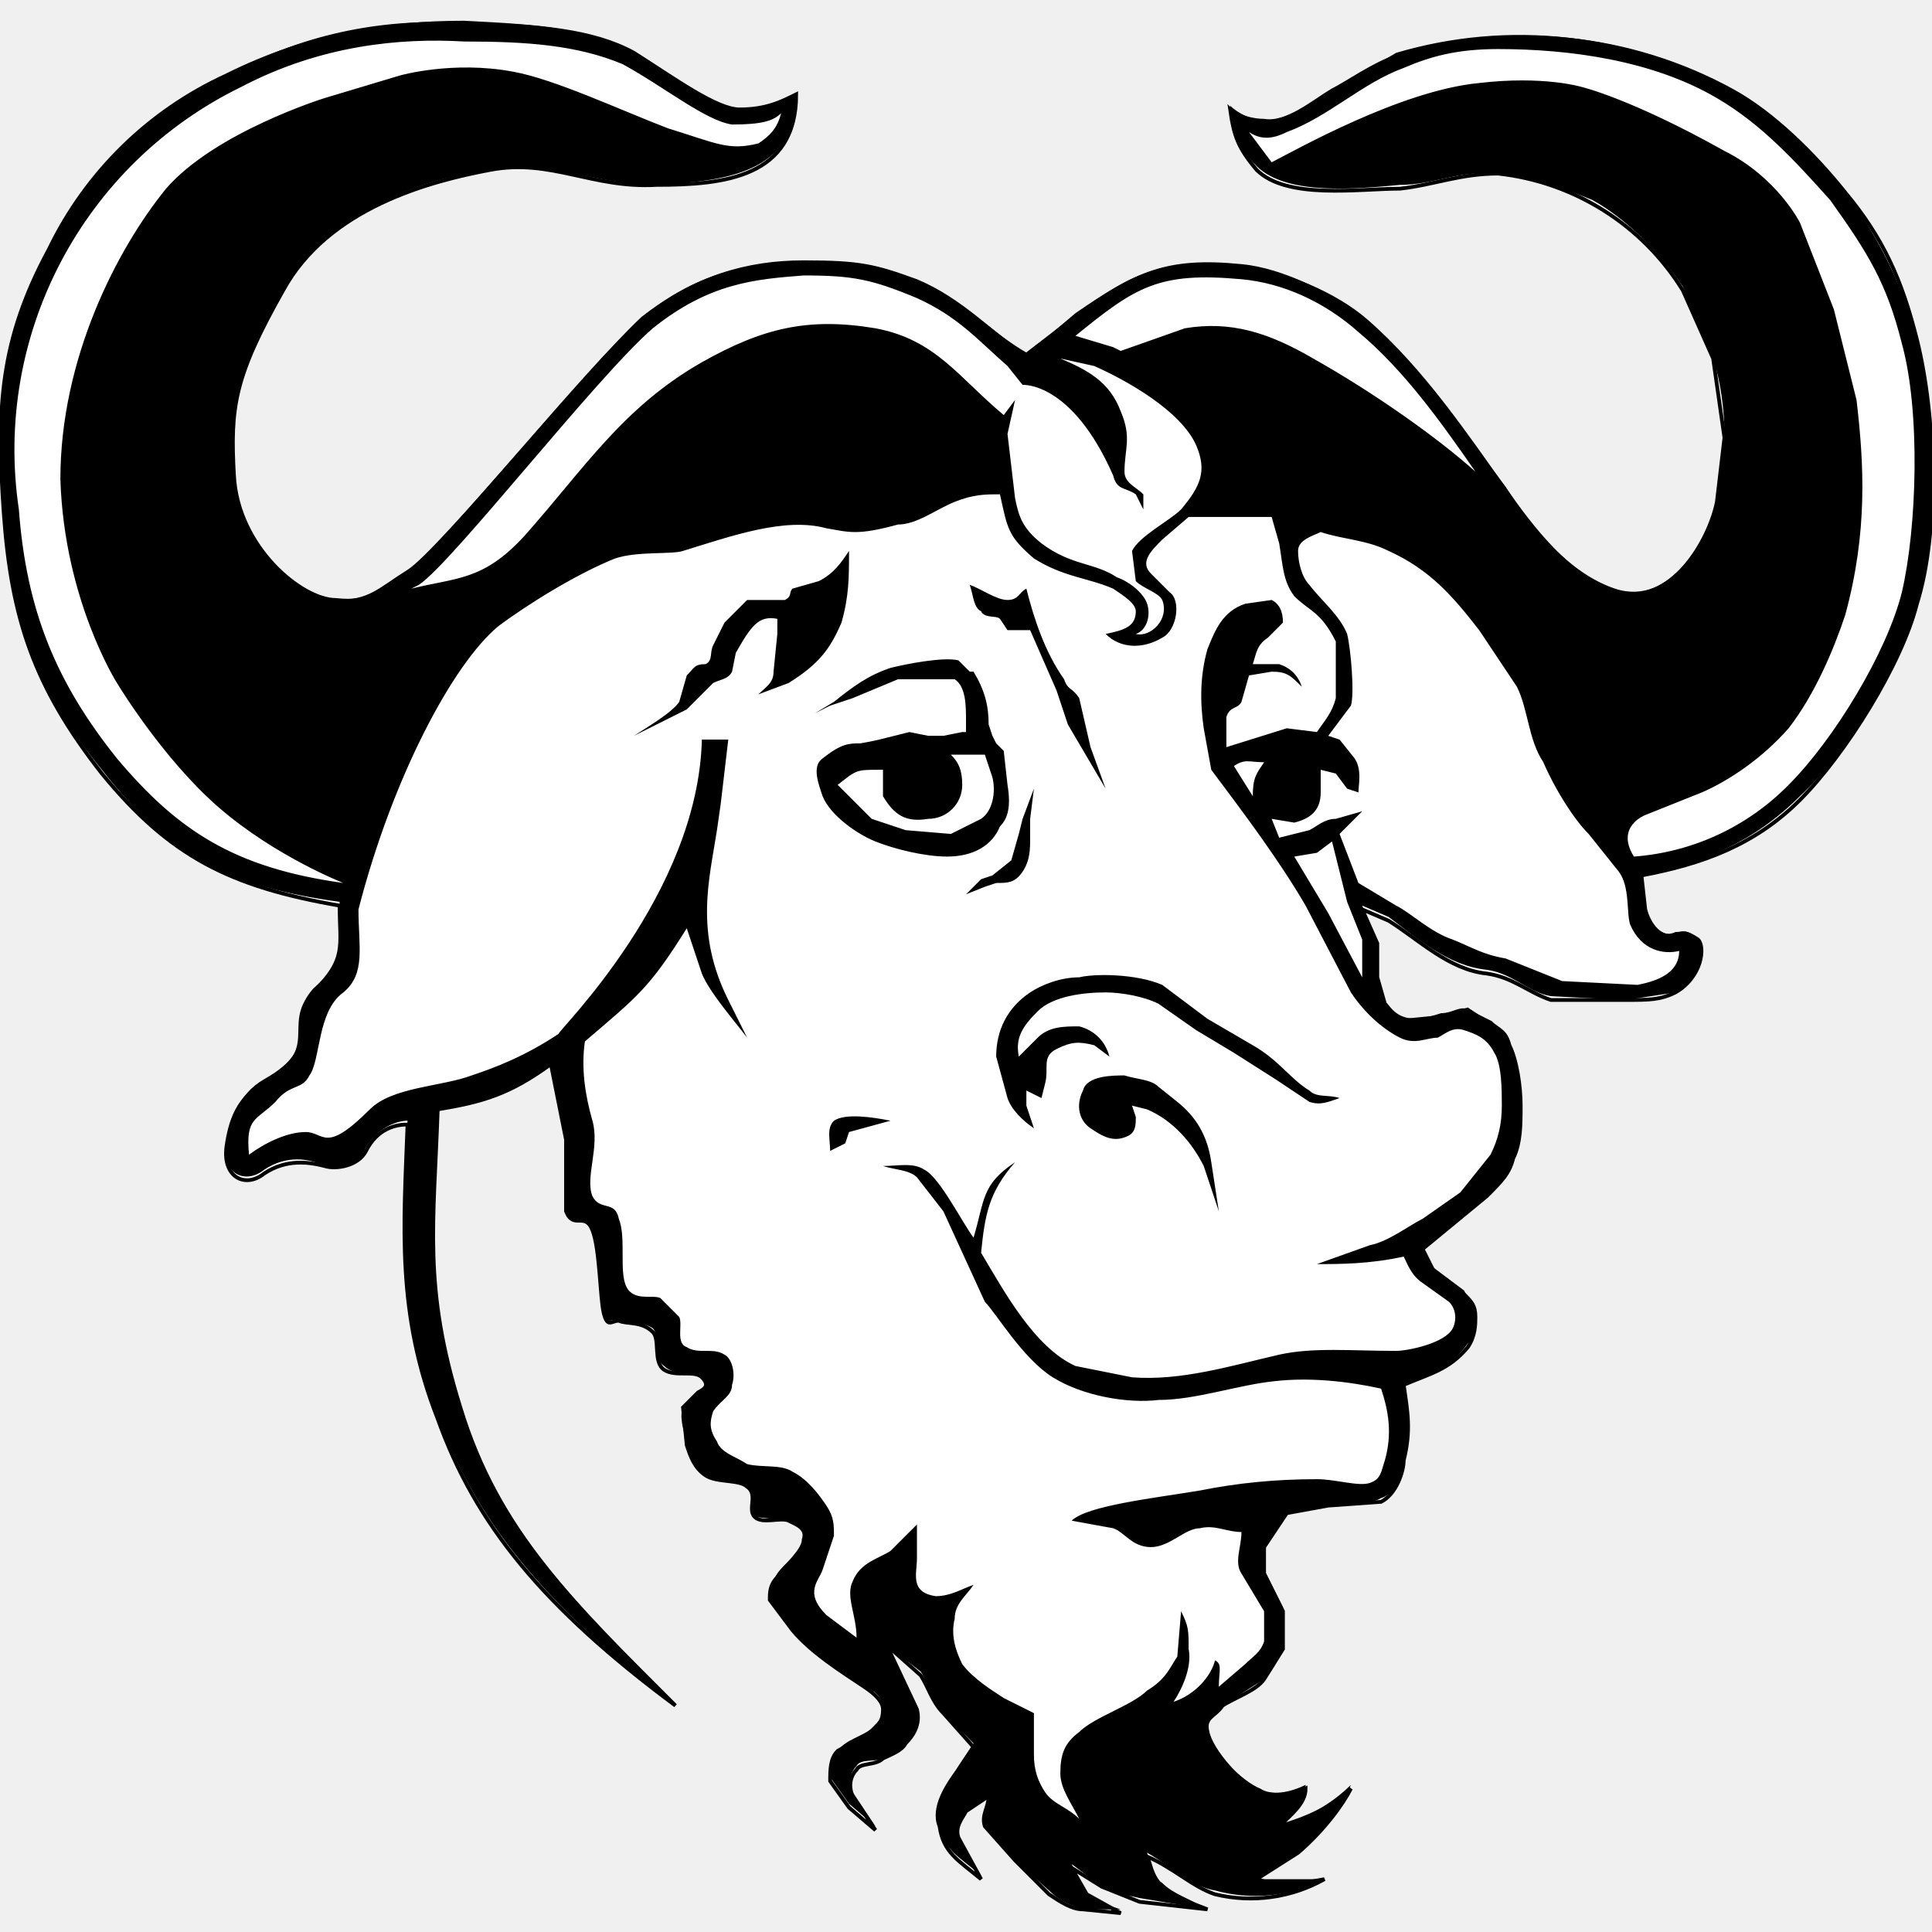
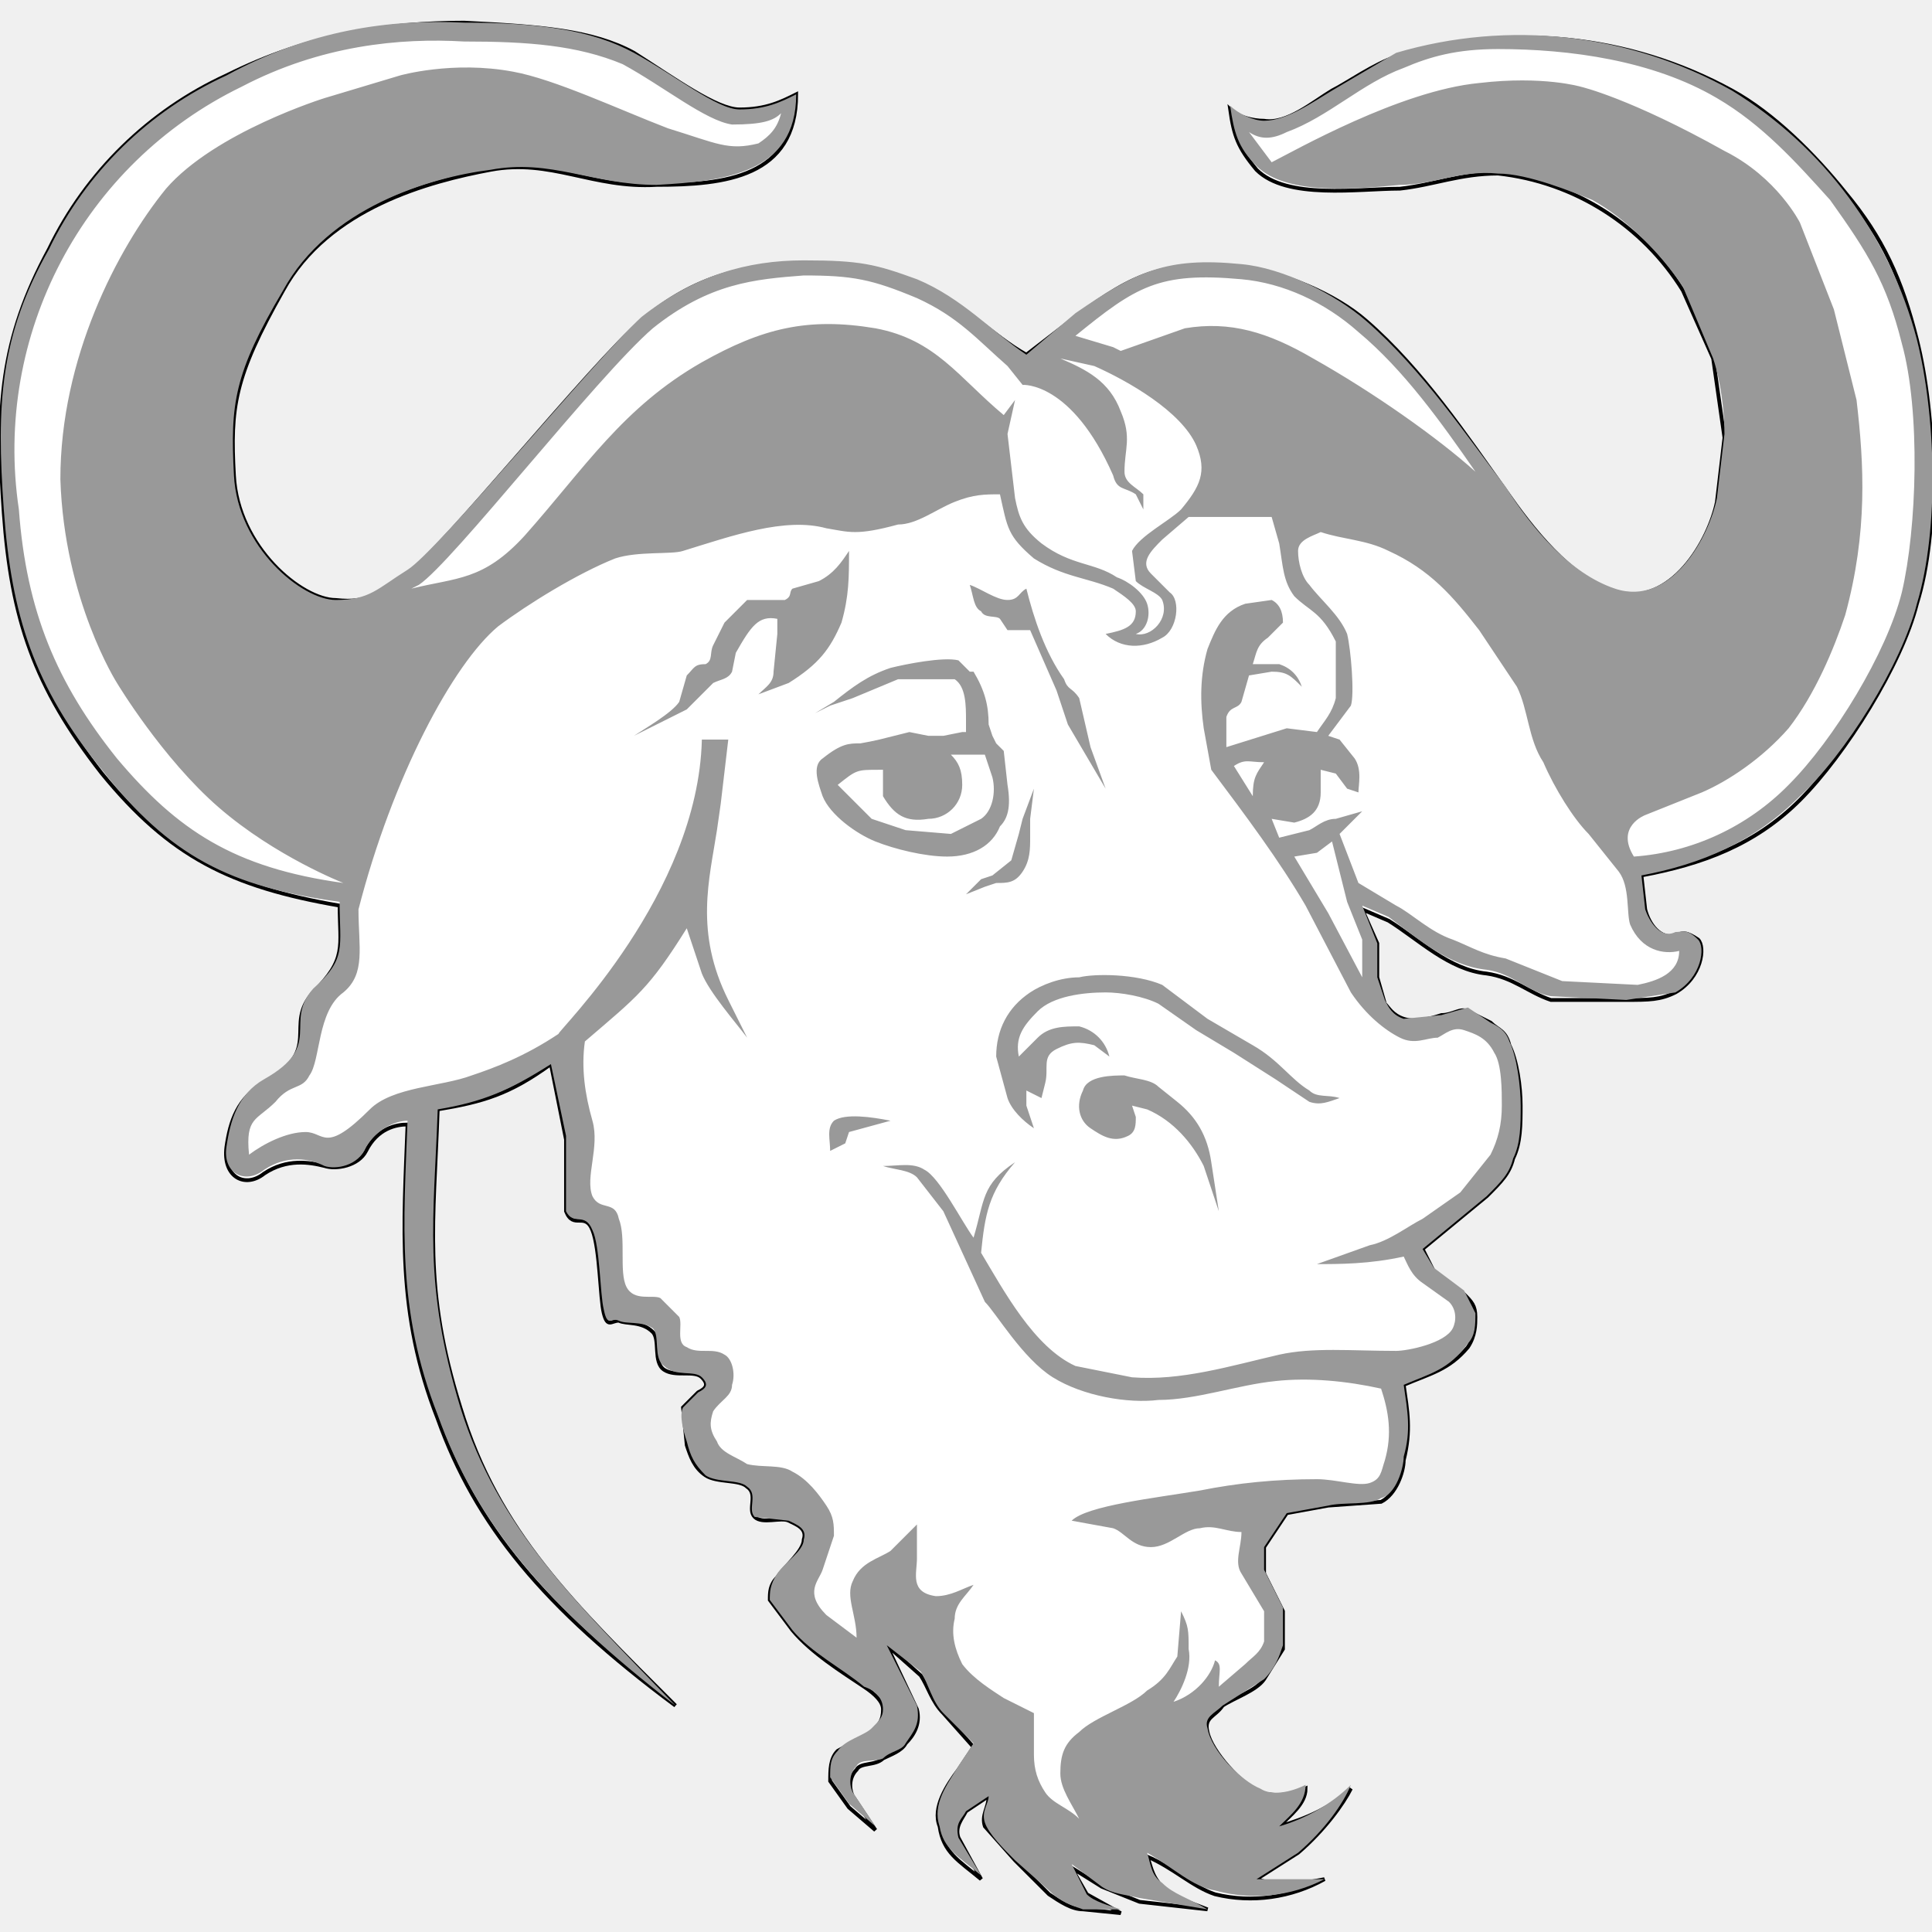
- <svg xmlns="http://www.w3.org/2000/svg" viewBox="0 0 512 512">
-   <path d="M508 90c-4-16-9-27-19-39-8-10-19-21-30-27a115 115 0 00-89-9c-6 2-13 7-17 9-5 3-12 9-18 8-3 0-7-1-9-3 1 7 2 10 7 16 8 8 27 5 38 5 9-1 16-4 26-4a66 66 0 0149 31l8 18 3 21-2 17c-2 10-12 28-27 24-12-4-22-17-29-27-10-14-22-32-37-45-8-7-22-13-33-14-20-2-28 1-44 13l-13 10c-9-5-17-14-29-19s-15-5-30-5-29 3-43 15c-13 11-54 62-62 67s-10 8-19 7c-9 0-26-14-27-33-1-18 0-26 13-49 12-22 39-29 55-32s27 5 44 4c18 0 37-2 37-24-4 2-8 4-15 4-6 0-17-8-28-15-11-6-25-7-45-8-20 0-41 3-63 14a97 97 0 00-47 46C0 90-1 108 1 136s8 46 26 69c18 22 34 30 63 35 0 11 2 14-7 23-8 9 3 15-13 24-7 4-9 10-10 17-1 8 5 11 10 7 6-4 12-3 16-2 3 1 9 0 11-4 3-6 8-7 11-7-1 27-3 50 8 78 10 28 28 50 63 76-27-27-47-46-57-79-10-32-7-49-6-79 12-2 19-4 30-12l4 20v19c2 5 5 0 7 5s2 18 3 22 2 2 4 2c2 1 6 0 9 3 2 2 0 8 3 10s8 0 10 2 1 3-1 4l-4 4 1 10c1 3 2 6 5 8s9 1 11 3c3 2 0 6 2 8s7 0 9 1 5 2 4 5c0 3-5 7-7 10-2 2-2 4-2 6l6 8c5 6 13 11 19 15 3 2 5 4 5 6 0 3-1 4-3 6l-9 5c-2 2-2 5-2 8l5 7 7 6-6-9c-1-2-1-5 1-7 1-2 5-1 7-3 2-1 5-2 6-4 2-2 4-5 3-9l-8-17 9 8c2 3 3 7 6 10l8 9-4 6c-3 4-7 10-5 15 1 7 5 9 11 14l-6-11c-1-3 1-5 2-7l6-4c0 3-2 5-1 8l8 9 9 9c3 2 6 4 9 4l10 1-9-5-4-7 8 5 10 4 18 2c-5-2-9-3-12-6s-3-6-4-8c7 3 12 8 18 10a40 40 0 0029-4c-5 1-12 2-18 0l11-7c7-6 12-13 14-17-5 5-12 8-19 10 3-3 7-6 7-10-4 2-9 2-12 1-5-2-13-11-14-16-1-4 2-4 4-7 3-2 9-4 11-7l5-8v-10l-5-10v-7l6-9 11-2 14-1c4-2 6-8 6-11 2-8 1-13 0-20 7-3 12-4 17-10 2-3 2-6 2-8 0-3-1-4-3-6l-8-6-3-6 17-14c4-4 6-6 7-10 2-4 2-9 2-14s-1-12-3-16c-1-4-3-4-5-6l-6-3c-2-1-4 1-7 1-3 1-7 2-10 1s-4-3-5-4l-2-7v-9l-4-9 7 3c8 5 16 13 26 14 7 1 11 5 17 7h20c6 0 9 0 13-2 7-4 8-12 6-14-3-2-4-2-6-1-4 1-7-3-8-7l-1-9c16-3 30-8 42-20s27-36 31-52c6-19 5-50 0-70z" fill="#fff" stroke="#000" />
-   <path d="M265 219c2-2 3-5 2-11l-1-9-2-2-1-2-1-3c0-5-1-9-4-14h-1l-3-3c-4-1-14 1-18 2-6 2-10 5-15 9l-5 3 4-2 6-2 12-5h15c3 2 3 7 3 11v3h-1l-5 1h-4l-5-1-4 1-4 1a79 79 0 01-5 1c-3 0-5 0-10 4-3 2-1 7 0 10 2 5 9 10 14 12s13 4 19 4c7 0 12-3 14-8zm-13 2l-12-1-9-3-9-9c5-4 5-4 11-4h1a26 26 0 010 1v6c3 5 6 7 12 6 5 0 9-4 9-9 0-4-1-6-3-8h9l2 6c1 4 0 9-3 11l-8 4zm-29-56c2-7 2-12 2-19-2 3-4 6-8 8l-7 2c-1 1 0 2-2 3h-10l-6 6-3 6c-1 2 0 4-2 5-3 0-3 1-5 3l-2 7c-2 3-9 7-12 9l14-7 7-7c2-1 4-1 5-3l1-5c4-7 6-10 11-9v4l-1 10c0 3-2 4-4 6l8-3c8-5 11-9 14-16zm42-1l2 3h6l7 16 3 9 10 17-4-11-3-13c-2-3-3-2-4-5-5-7-8-16-10-24-2 1-2 3-5 3s-7-3-10-4c1 3 1 6 3 7 1 2 4 1 5 2zm243-74a110 110 0 00-49-66 115 115 0 00-89-10l-17 10c-5 3-12 8-18 8-3 0-7-2-9-4 1 7 2 11 7 16 8 8 27 6 38 5 9 0 16-4 26-3 8 0 20 5 25 7 9 5 18 14 24 23l8 19c2 6 3 14 3 20l-2 17c-2 10-12 29-27 24-12-4-22-16-29-27-10-13-22-31-37-44-8-7-22-14-33-15-20-2-28 2-44 13l-13 11c-9-6-17-15-29-20-11-4-15-5-30-5s-29 4-43 15c-13 12-54 62-62 67s-10 8-19 8-26-14-27-33 0-27 13-49c12-22 39-30 55-32 16-3 27 4 44 4 18-1 37-3 37-24-4 2-8 4-15 4-6 0-17-9-28-15s-25-8-45-8c-20-1-41 2-63 14a97 97 0 00-47 46C0 89-1 107 1 135s8 47 26 69c18 23 34 31 63 35 0 12 2 15-7 23-8 9 3 15-13 24-7 4-9 11-10 18s5 10 10 6c6-4 12-3 16-1 3 1 9 0 11-5 3-5 8-7 11-7-1 27-3 50 8 78 10 28 28 50 63 77-27-28-47-47-57-79-10-33-7-50-6-79 12-2 19-5 30-12l4 19v20c2 4 5 0 7 5 2 4 2 17 3 21 1 5 2 2 4 3s6 0 9 2c2 2 0 8 3 10 3 3 8 1 10 3s1 3-1 4l-4 4c-1 2 0 6 1 9 1 4 2 6 5 9 3 2 9 1 11 3 3 2 0 6 2 8l9 1c2 1 5 2 4 5 0 3-5 6-7 9s-2 5-2 7l6 8c5 6 13 10 19 15 3 1 5 3 5 6 0 2-1 3-3 5s-7 3-9 6c-2 2-2 4-2 7l5 7 7 6-6-9c-1-2-1-5 1-7 1-2 5-1 7-2 2-2 5-2 6-4 2-3 4-5 3-10l-8-16 9 7c2 3 3 8 6 11l8 8-4 6c-3 5-7 10-5 16 1 6 5 8 11 13l-6-10c-1-4 1-5 2-7l6-4c0 2-2 4-1 7s5 7 8 10l9 8c3 3 6 4 9 5h10c-3-1-7-2-9-4l-4-8 8 6c3 2 6 2 10 3l18 3c-5-3-9-4-12-7-3-2-3-5-4-8 7 4 12 9 18 10a40 40 0 0029-3h-18l11-7c7-6 12-13 14-18-5 5-12 9-19 11 3-3 7-6 7-11-4 2-9 3-12 1-5-2-13-10-14-16-1-3 2-4 4-6l11-7c3-3 4-6 5-9v-10l-5-10v-6l6-9 11-2c4-1 11 0 14-2 4-1 6-8 6-11 2-7 1-12 0-19 7-3 12-4 17-11 2-2 2-5 2-8l-3-6-8-6-3-5 17-14c4-4 6-6 7-10 2-4 2-9 2-14s-1-13-3-17c-1-3-3-4-5-5l-6-4-7 2-10 1c-3-1-4-3-5-5l-2-6v-9l-4-10 7 3c8 6 16 13 26 14 7 1 11 6 17 7l20 1 13-2c7-4 8-12 6-14-3-3-4-2-6-2-4 2-7-3-8-6l-1-9c16-3 30-9 42-21 12-11 27-35 31-51 6-20 5-50 0-70zM329 74c11 1 22 6 31 14 12 10 22 24 31 37-10-9-27-21-43-30-12-7-22-10-34-8l-17 6-2-1-10-3c16-13 22-17 44-15zM173 87c15-12 27-13 40-14 13 0 18 1 30 6 11 5 16 11 24 18l4 5s13-1 24 24c1 4 3 3 6 5l2 4v-4c-2-2-5-3-5-6 0-6 2-9-1-16-3-8-9-11-16-14l9 2c9 4 23 12 27 21 3 7 1 11-4 17-3 3-11 7-13 11l1 8c2 2 6 3 7 5 2 5-3 10-7 9 3-1 4-5 3-8s-5-6-8-7c-6-4-12-3-20-9-5-4-6-7-7-12l-2-17 2-9-3 4c-12-10-18-20-34-23-18-3-30 0-46 9-21 12-31 28-47 46-11 12-18 11-30 14l2-1c9-6 47-55 62-68zM31 201c-16-20-24-39-26-66A107 107 0 0164 23c21-11 42-13 59-12 17 0 30 1 42 6 11 6 22 15 29 16 8 0 11-1 13-3-1 4-3 6-6 8-8 2-11 0-24-4-13-5-30-13-41-15-16-3-30 1-30 1l-20 6s-29 9-42 24c-13 16-28 45-28 77 1 32 15 54 15 54s12 20 27 33 33 20 33 20c-29-4-44-14-60-33zm340 74c4 2 7 0 10 0 2-1 4-3 7-2s6 2 8 6c2 3 2 10 2 14 0 5-1 9-3 13l-8 10-10 7c-4 2-9 6-14 7l-14 5c6 0 14 0 23-2 1 2 2 5 5 7l7 5c2 2 2 5 1 7-2 4-12 6-15 6-12 0-22-1-31 1-13 3-26 7-39 6l-15-3c-11-5-19-20-25-30 1-10 2-16 9-24-9 6-8 10-11 20-3-4-9-16-13-18-3-2-7-1-11-1 3 1 7 1 9 3l7 9 11 24c3 3 10 15 18 20s20 7 28 6c10 0 21-4 31-5 9-1 19 0 28 2 2 6 3 12 1 19-1 3-1 5-4 6s-9-1-14-1c-11 0-21 1-31 3-12 2-30 4-34 8l11 2c3 1 5 5 10 5s9-5 13-5c4-1 7 1 11 1 0 4-2 8 0 11l6 10v8c-1 3-3 4-5 6l-7 6c0-4 1-6-1-7-1 4-5 9-11 11 2-3 5-9 4-14 0-5 0-6-2-10l-1 12c-2 3-3 6-8 9-4 4-14 7-18 11-4 3-5 6-5 11 0 4 3 8 5 12-3-3-7-4-9-7s-3-6-3-10v-11l-8-4c-3-2-8-5-11-9-2-4-3-8-2-12 0-4 3-6 5-9-3 1-6 3-10 3-7-1-5-6-5-10v-9l-7 7c-3 2-8 3-10 8-2 4 1 9 1 15l-8-6c-6-6-2-9-1-12l3-9c0-3 0-5-2-8s-5-7-9-9c-3-2-8-1-12-2-3-2-7-3-8-6-2-3-2-5-1-8 2-3 5-4 5-7 1-3 0-7-2-8-3-2-7 0-10-2-3-1-1-6-2-8l-5-5c-2-1-7 1-9-3s0-13-2-18c-1-5-5-2-7-6-2-5 2-13 0-20s-3-14-2-21c14-12 17-14 27-30l4 12c2 5 9 13 12 17l-5-10c-9-18-5-32-3-45l1-7 2-17h-7c-1 41-38 77-38 78-9 6-17 9-23 11-8 3-21 3-27 9-12 12-12 6-17 6s-11 3-15 6c-1-10 2-9 7-14 4-5 7-3 9-7 3-4 2-17 9-22 6-5 4-12 4-22 9-35 25-65 37-75 8-6 21-14 31-18 6-2 15-1 18-2 13-4 27-9 38-6 6 1 8 2 19-1 5 0 10-4 15-6s8-2 12-2c2 9 2 11 9 17 8 5 14 5 21 8 3 2 6 4 6 6 0 4-3 5-8 6 4 4 10 4 15 1 4-2 5-10 2-12l-5-5c-3-3 0-6 3-9l7-6h22l2 7c1 6 1 10 4 14 4 4 7 4 11 12v15c-1 4-3 6-5 9l-8-1-16 5v-8c1-3 3-2 4-4l2-7 6-1c4 0 5 1 8 4-1-3-3-5-6-6h-7c1-3 1-5 4-7l4-4c0-3-1-5-3-6l-7 1c-6 2-8 7-10 12-2 7-2 14-1 21l2 11c9 12 18 24 25 36l12 23c4 6 9 10 13 12zm-39-64l-5-8c3-2 4-1 8-1-2 3-3 4-3 9zm11 16l6-1 4-3 4 16 4 10v10l-9-17-9-15zm102 25c0 6-6 8-11 9l-20-1-15-6c-6-1-9-3-14-5-6-2-11-7-15-9l-10-6-5-13 6-6-7 2c-3 0-5 2-7 3l-8 2-2-5 6 1c4-1 7-3 7-8v-6l4 1 3 4 3 1c0-2 1-6-1-9l-4-5-3-1 6-8c1-3 0-15-1-19-2-5-7-9-10-13-2-2-3-6-3-9s4-4 6-5c6 2 12 2 18 5 11 5 17 12 24 21l10 15c3 6 3 14 7 20 3 7 8 15 12 19l8 10c3 4 2 11 3 14 3 7 9 8 13 7zm59-95c-4 16-18 39-30 51a64 64 0 01-41 19c-5-8 3-11 3-11l15-6c7-3 16-9 23-17 7-9 12-21 15-30 6-22 5-40 3-57l-6-24-9-23s-6-12-20-19c-25-14-38-17-38-17s-10-3-27-1c-21 2-49 18-55 21l-6-8c3 2 6 2 10 0 11-4 20-13 31-17 7-3 14-5 25-5 19 0 41 3 58 13 12 7 21 17 30 27 10 14 15 22 19 38 5 18 4 49 0 66zM332 277l-12-7-12-9c-7-3-18-3-22-2-5 0-10 2-13 4-6 4-9 10-9 17l3 11c1 3 4 6 7 8l-2-6v-4l4 2 1-4c1-4-1-7 3-9s6-2 10-1l4 3c-1-4-4-7-8-8-4 0-8 0-11 3l-5 5c-1-5 1-8 5-12s12-5 18-5c4 0 10 1 14 3l10 7 10 6 11 7 9 6c3 1 5 0 8-1-3-1-6 0-8-2-5-3-8-8-15-12zm-20 15l-5-4c-2-2-6-2-9-3-3 0-10 0-11 4-2 4-1 8 2 10s6 4 10 2c2-1 2-3 2-5l-1-3 4 1c7 3 12 9 15 15l4 12-2-13c-1-7-4-12-9-16zm-91 5c-2 2-1 5-1 8l4-2 1-3 11-3c-5-1-12-2-15 0zm50-66c2-3 2-6 2-9v-5l1-8-3 8-1 4-2 7-5 4-3 1-4 4 5-2 3-1c3 0 5 0 7-3z" />
+ <svg xmlns="http://www.w3.org/2000/svg" version="1.1" id="Layer_1" x="0px" y="0px" viewBox="0 0 512 512" style="enable-background:new 0 0 512 512;" xml:space="preserve">
+   <style type="text/css">
+ 	.st0{fill:#FFFFFF;stroke:#000000;}
+ 	.st1{fill:#999999;}
+ </style>
+   <path class="st0" d="M508,90c-4-16-9-27-19-39c-8-10-19-21-30-27c-27.2-14.9-59.3-18.1-89-9c-6,2-13,7-17,9c-5,3-12,9-18,8  c-3,0-7-1-9-3c1,7,2,10,7,16c8,8,27,5,38,5c9-1,16-4,26-4c20.2,2.2,38.3,13.7,49,31l8,18l3,21l-2,17c-2,10-12,28-27,24  c-12-4-22-17-29-27c-10-14-22-32-37-45c-8-7-22-13-33-14c-20-2-28,1-44,13l-13,10c-9-5-17-14-29-19s-15-5-30-5s-29,3-43,15  c-13,11-54,62-62,67s-10,8-19,7c-9,0-26-14-27-33c-1-18,0-26,13-49c12-22,39-29,55-32s27,5,44,4c18,0,37-2,37-24c-4,2-8,4-15,4  c-6,0-17-8-28-15c-11-6-25-7-45-8c-20,0-41,3-63,14c-20.5,9.4-37.2,25.7-47,46C0,90-1,108,1,136s8,46,26,69c18,22,34,30,63,35  c0,11,2,14-7,23c-8,9,3,15-13,24c-7,4-9,10-10,17c-1,8,5,11,10,7c6-4,12-3,16-2c3,1,9,0,11-4c3-6,8-7,11-7c-1,27-3,50,8,78  c10,28,28,50,63,76c-27-27-47-46-57-79c-10-32-7-49-6-79c12-2,19-4,30-12l4,20v19c2,5,5,0,7,5s2,18,3,22s2,2,4,2c2,1,6,0,9,3  c2,2,0,8,3,10s8,0,10,2s1,3-1,4l-4,4l1,10c1,3,2,6,5,8s9,1,11,3c3,2,0,6,2,8s7,0,9,1s5,2,4,5c0,3-5,7-7,10c-2,2-2,4-2,6l6,8  c5,6,13,11,19,15c3,2,5,4,5,6c0,3-1,4-3,6l-9,5c-2,2-2,5-2,8l5,7l7,6l-6-9c-1-2-1-5,1-7c1-2,5-1,7-3c2-1,5-2,6-4c2-2,4-5,3-9l-8-17  l9,8c2,3,3,7,6,10l8,9l-4,6c-3,4-7,10-5,15c1,7,5,9,11,14l-6-11c-1-3,1-5,2-7l6-4c0,3-2,5-1,8l8,9l9,9c3,2,6,4,9,4l10,1l-9-5l-4-7  l8,5l10,4l18,2c-5-2-9-3-12-6s-3-6-4-8c7,3,12,8,18,10c9.8,2.4,20.2,0.9,29-4c-5,1-12,2-18,0l11-7c7-6,12-13,14-17c-5,5-12,8-19,10  c3-3,7-6,7-10c-4,2-9,2-12,1c-5-2-13-11-14-16c-1-4,2-4,4-7c3-2,9-4,11-7l5-8v-10l-5-10v-7l6-9l11-2l14-1c4-2,6-8,6-11  c2-8,1-13,0-20c7-3,12-4,17-10c2-3,2-6,2-8c0-3-1-4-3-6l-8-6l-3-6l17-14c4-4,6-6,7-10c2-4,2-9,2-14s-1-12-3-16c-1-4-3-4-5-6l-6-3  c-2-1-4,1-7,1c-3,1-7,2-10,1s-4-3-5-4l-2-7v-9l-4-9l7,3c8,5,16,13,26,14c7,1,11,5,17,7h20c6,0,9,0,13-2c7-4,8-12,6-14c-3-2-4-2-6-1  c-4,1-7-3-8-7l-1-9c16-3,30-8,42-20s27-36,31-52C514,141,513,110,508,90z" />
+   <path class="st1" d="M265,219c2-2,3-5,2-11l-1-9l-2-2l-1-2l-1-3c0-5-1-9-4-14h-1l-3-3c-4-1-14,1-18,2c-6,2-10,5-15,9l-5,3l4-2l6-2  l12-5h15c3,2,3,7,3,11v3h-1l-5,1h-4l-5-1l-4,1l-4,1c-1.7,0.4-3.3,0.7-5,1c-3,0-5,0-10,4c-3,2-1,7,0,10c2,5,9,10,14,12s13,4,19,4  C258,227,263,224,265,219z M252,221l-12-1l-9-3l-9-9c5-4,5-4,11-4h1c0,0.3,0,0.7,0,1v6c3,5,6,7,12,6c5,0,9-4,9-9c0-4-1-6-3-8h9l2,6  c1,4,0,9-3,11L252,221z M223,165c2-7,2-12,2-19c-2,3-4,6-8,8l-7,2c-1,1,0,2-2,3h-10l-6,6l-3,6c-1,2,0,4-2,5c-3,0-3,1-5,3l-2,7  c-2,3-9,7-12,9l14-7l7-7c2-1,4-1,5-3l1-5c4-7,6-10,11-9v4l-1,10c0,3-2,4-4,6l8-3C217,176,220,172,223,165z M265,164l2,3h6l7,16l3,9  l10,17l-4-11l-3-13c-2-3-3-2-4-5c-5-7-8-16-10-24c-2,1-2,3-5,3s-7-3-10-4c1,3,1,6,3,7C261,164,264,163,265,164z M508,90  c-7.2-27.5-24.8-51.2-49-66c-27.1-15.2-59.2-18.8-89-10l-17,10c-5,3-12,8-18,8c-3,0-7-2-9-4c1,7,2,11,7,16c8,8,27,6,38,5  c9,0,16-4,26-3c8,0,20,5,25,7c9,5,18,14,24,23l8,19c2,6,3,14,3,20l-2,17c-2,10-12,29-27,24c-12-4-22-16-29-27c-10-13-22-31-37-44  c-8-7-22-14-33-15c-20-2-28,2-44,13l-13,11c-9-6-17-15-29-20c-11-4-15-5-30-5s-29,4-43,15c-13,12-54,62-62,67s-10,8-19,8  s-26-14-27-33s0-27,13-49c12-22,39-30,55-32c16-3,27,4,44,4c18-1,37-3,37-24c-4,2-8,4-15,4c-6,0-17-9-28-15s-25-8-45-8  c-20-1-41,2-63,14c-20.5,9.4-37.2,25.7-47,46C0,89-1,107,1,135s8,47,26,69c18,23,34,31,63,35c0,12,2,15-7,23c-8,9,3,15-13,24  c-7,4-9,11-10,18s5,10,10,6c6-4,12-3,16-1c3,1,9,0,11-5c3-5,8-7,11-7c-1,27-3,50,8,78c10,28,28,50,63,77c-27-28-47-47-57-79  c-10-33-7-50-6-79c12-2,19-5,30-12l4,19v20c2,4,5,0,7,5c2,4,2,17,3,21c1,5,2,2,4,3s6,0,9,2c2,2,0,8,3,10c3,3,8,1,10,3s1,3-1,4l-4,4  c-1,2,0,6,1,9c1,4,2,6,5,9c3,2,9,1,11,3c3,2,0,6,2,8l9,1c2,1,5,2,4,5c0,3-5,6-7,9s-2,5-2,7l6,8c5,6,13,10,19,15c3,1,5,3,5,6  c0,2-1,3-3,5s-7,3-9,6c-2,2-2,4-2,7l5,7l7,6l-6-9c-1-2-1-5,1-7c1-2,5-1,7-2c2-2,5-2,6-4c2-3,4-5,3-10l-8-16l9,7c2,3,3,8,6,11l8,8  l-4,6c-3,5-7,10-5,16c1,6,5,8,11,13l-6-10c-1-4,1-5,2-7l6-4c0,2-2,4-1,7s5,7,8,10l9,8c3,3,6,4,9,5h10c-3-1-7-2-9-4l-4-8l8,6  c3,2,6,2,10,3l18,3c-5-3-9-4-12-7c-3-2-3-5-4-8c7,4,12,9,18,10c9.7,2.7,20.1,1.6,29-3h-18l11-7c7-6,12-13,14-18c-5,5-12,9-19,11  c3-3,7-6,7-11c-4,2-9,3-12,1c-5-2-13-10-14-16c-1-3,2-4,4-6l11-7c3-3,4-6,5-9v-10l-5-10v-6l6-9l11-2c4-1,11,0,14-2c4-1,6-8,6-11  c2-7,1-12,0-19c7-3,12-4,17-11c2-2,2-5,2-8l-3-6l-8-6l-3-5l17-14c4-4,6-6,7-10c2-4,2-9,2-14s-1-13-3-17c-1-3-3-4-5-5l-6-4l-7,2  l-10,1c-3-1-4-3-5-5l-2-6v-9l-4-10l7,3c8,6,16,13,26,14c7,1,11,6,17,7l20,1l13-2c7-4,8-12,6-14c-3-3-4-2-6-2c-4,2-7-3-8-6l-1-9  c16-3,30-9,42-21c12-11,27-35,31-51C514,140,513,110,508,90z M329,74c11,1,22,6,31,14c12,10,22,24,31,37c-10-9-27-21-43-30  c-12-7-22-10-34-8l-17,6l-2-1l-10-3C301,76,307,72,329,74z M173,87c15-12,27-13,40-14c13,0,18,1,30,6c11,5,16,11,24,18l4,5  c0,0,13-1,24,24c1,4,3,3,6,5l2,4v-4c-2-2-5-3-5-6c0-6,2-9-1-16c-3-8-9-11-16-14l9,2c9,4,23,12,27,21c3,7,1,11-4,17c-3,3-11,7-13,11  l1,8c2,2,6,3,7,5c2,5-3,10-7,9c3-1,4-5,3-8s-5-6-8-7c-6-4-12-3-20-9c-5-4-6-7-7-12l-2-17l2-9l-3,4c-12-10-18-20-34-23  c-18-3-30,0-46,9c-21,12-31,28-47,46c-11,12-18,11-30,14l2-1C120,149,158,100,173,87z M31,201c-16-20-24-39-26-66  C-1.9,88.8,22,43.4,64,23c21-11,42-13,59-12c17,0,30,1,42,6c11,6,22,15,29,16c8,0,11-1,13-3c-1,4-3,6-6,8c-8,2-11,0-24-4  c-13-5-30-13-41-15c-16-3-30,1-30,1l-20,6c0,0-29,9-42,24c-13,16-28,45-28,77c1,32,15,54,15,54s12,20,27,33s33,20,33,20  C62,230,47,220,31,201z M371,275c4,2,7,0,10,0c2-1,4-3,7-2s6,2,8,6c2,3,2,10,2,14c0,5-1,9-3,13l-8,10l-10,7c-4,2-9,6-14,7l-14,5  c6,0,14,0,23-2c1,2,2,5,5,7l7,5c2,2,2,5,1,7c-2,4-12,6-15,6c-12,0-22-1-31,1c-13,3-26,7-39,6l-15-3c-11-5-19-20-25-30  c1-10,2-16,9-24c-9,6-8,10-11,20c-3-4-9-16-13-18c-3-2-7-1-11-1c3,1,7,1,9,3l7,9l11,24c3,3,10,15,18,20s20,7,28,6c10,0,21-4,31-5  c9-1,19,0,28,2c2,6,3,12,1,19c-1,3-1,5-4,6s-9-1-14-1c-11,0-21,1-31,3c-12,2-30,4-34,8l11,2c3,1,5,5,10,5s9-5,13-5c4-1,7,1,11,1  c0,4-2,8,0,11l6,10v8c-1,3-3,4-5,6l-7,6c0-4,1-6-1-7c-1,4-5,9-11,11c2-3,5-9,4-14c0-5,0-6-2-10l-1,12c-2,3-3,6-8,9c-4,4-14,7-18,11  c-4,3-5,6-5,11c0,4,3,8,5,12c-3-3-7-4-9-7s-3-6-3-10v-11l-8-4c-3-2-8-5-11-9c-2-4-3-8-2-12c0-4,3-6,5-9c-3,1-6,3-10,3c-7-1-5-6-5-10  v-9l-7,7c-3,2-8,3-10,8c-2,4,1,9,1,15l-8-6c-6-6-2-9-1-12l3-9c0-3,0-5-2-8s-5-7-9-9c-3-2-8-1-12-2c-3-2-7-3-8-6c-2-3-2-5-1-8  c2-3,5-4,5-7c1-3,0-7-2-8c-3-2-7,0-10-2c-3-1-1-6-2-8l-5-5c-2-1-7,1-9-3s0-13-2-18c-1-5-5-2-7-6c-2-5,2-13,0-20s-3-14-2-21  c14-12,17-14,27-30l4,12c2,5,9,13,12,17l-5-10c-9-18-5-32-3-45l1-7l2-17h-7c-1,41-38,77-38,78c-9,6-17,9-23,11c-8,3-21,3-27,9  c-12,12-12,6-17,6s-11,3-15,6c-1-10,2-9,7-14c4-5,7-3,9-7c3-4,2-17,9-22c6-5,4-12,4-22c9-35,25-65,37-75c8-6,21-14,31-18  c6-2,15-1,18-2c13-4,27-9,38-6c6,1,8,2,19-1c5,0,10-4,15-6s8-2,12-2c2,9,2,11,9,17c8,5,14,5,21,8c3,2,6,4,6,6c0,4-3,5-8,6  c4,4,10,4,15,1c4-2,5-10,2-12l-5-5c-3-3,0-6,3-9l7-6h22l2,7c1,6,1,10,4,14c4,4,7,4,11,12v15c-1,4-3,6-5,9l-8-1l-16,5v-8c1-3,3-2,4-4  l2-7l6-1c4,0,5,1,8,4c-1-3-3-5-6-6h-7c1-3,1-5,4-7l4-4c0-3-1-5-3-6l-7,1c-6,2-8,7-10,12c-2,7-2,14-1,21l2,11c9,12,18,24,25,36l12,23  C362,269,367,273,371,275z M332,211l-5-8c3-2,4-1,8-1C333,205,332,206,332,211z M343,227l6-1l4-3l4,16l4,10v10l-9-17L343,227z   M445,252c0,6-6,8-11,9l-20-1l-15-6c-6-1-9-3-14-5c-6-2-11-7-15-9l-10-6l-5-13l6-6l-7,2c-3,0-5,2-7,3l-8,2l-2-5l6,1c4-1,7-3,7-8v-6  l4,1l3,4l3,1c0-2,1-6-1-9l-4-5l-3-1l6-8c1-3,0-15-1-19c-2-5-7-9-10-13c-2-2-3-6-3-9s4-4,6-5c6,2,12,2,18,5c11,5,17,12,24,21l10,15  c3,6,3,14,7,20c3,7,8,15,12,19l8,10c3,4,2,11,3,14C435,252,441,253,445,252z M504,157c-4,16-18,39-30,51c-10.9,11.1-25.5,17.9-41,19  c-5-8,3-11,3-11l15-6c7-3,16-9,23-17c7-9,12-21,15-30c6-22,5-40,3-57l-6-24l-9-23c0,0-6-12-20-19c-25-14-38-17-38-17s-10-3-27-1  c-21,2-49,18-55,21l-6-8c3,2,6,2,10,0c11-4,20-13,31-17c7-3,14-5,25-5c19,0,41,3,58,13c12,7,21,17,30,27c10,14,15,22,19,38  C509,109,508,140,504,157z M332,277l-12-7l-12-9c-7-3-18-3-22-2c-5,0-10,2-13,4c-6,4-9,10-9,17l3,11c1,3,4,6,7,8l-2-6v-4l4,2l1-4  c1-4-1-7,3-9s6-2,10-1l4,3c-1-4-4-7-8-8c-4,0-8,0-11,3l-5,5c-1-5,1-8,5-12s12-5,18-5c4,0,10,1,14,3l10,7l10,6l11,7l9,6c3,1,5,0,8-1  c-3-1-6,0-8-2C342,286,339,281,332,277z M312,292l-5-4c-2-2-6-2-9-3c-3,0-10,0-11,4c-2,4-1,8,2,10s6,4,10,2c2-1,2-3,2-5l-1-3l4,1  c7,3,12,9,15,15l4,12l-2-13C320,301,317,296,312,292z M221,297c-2,2-1,5-1,8l4-2l1-3l11-3C231,296,224,295,221,297z M271,231  c2-3,2-6,2-9v-5l1-8l-3,8l-1,4l-2,7l-5,4l-3,1l-4,4l5-2l3-1C267,234,269,234,271,231z" />
</svg>
